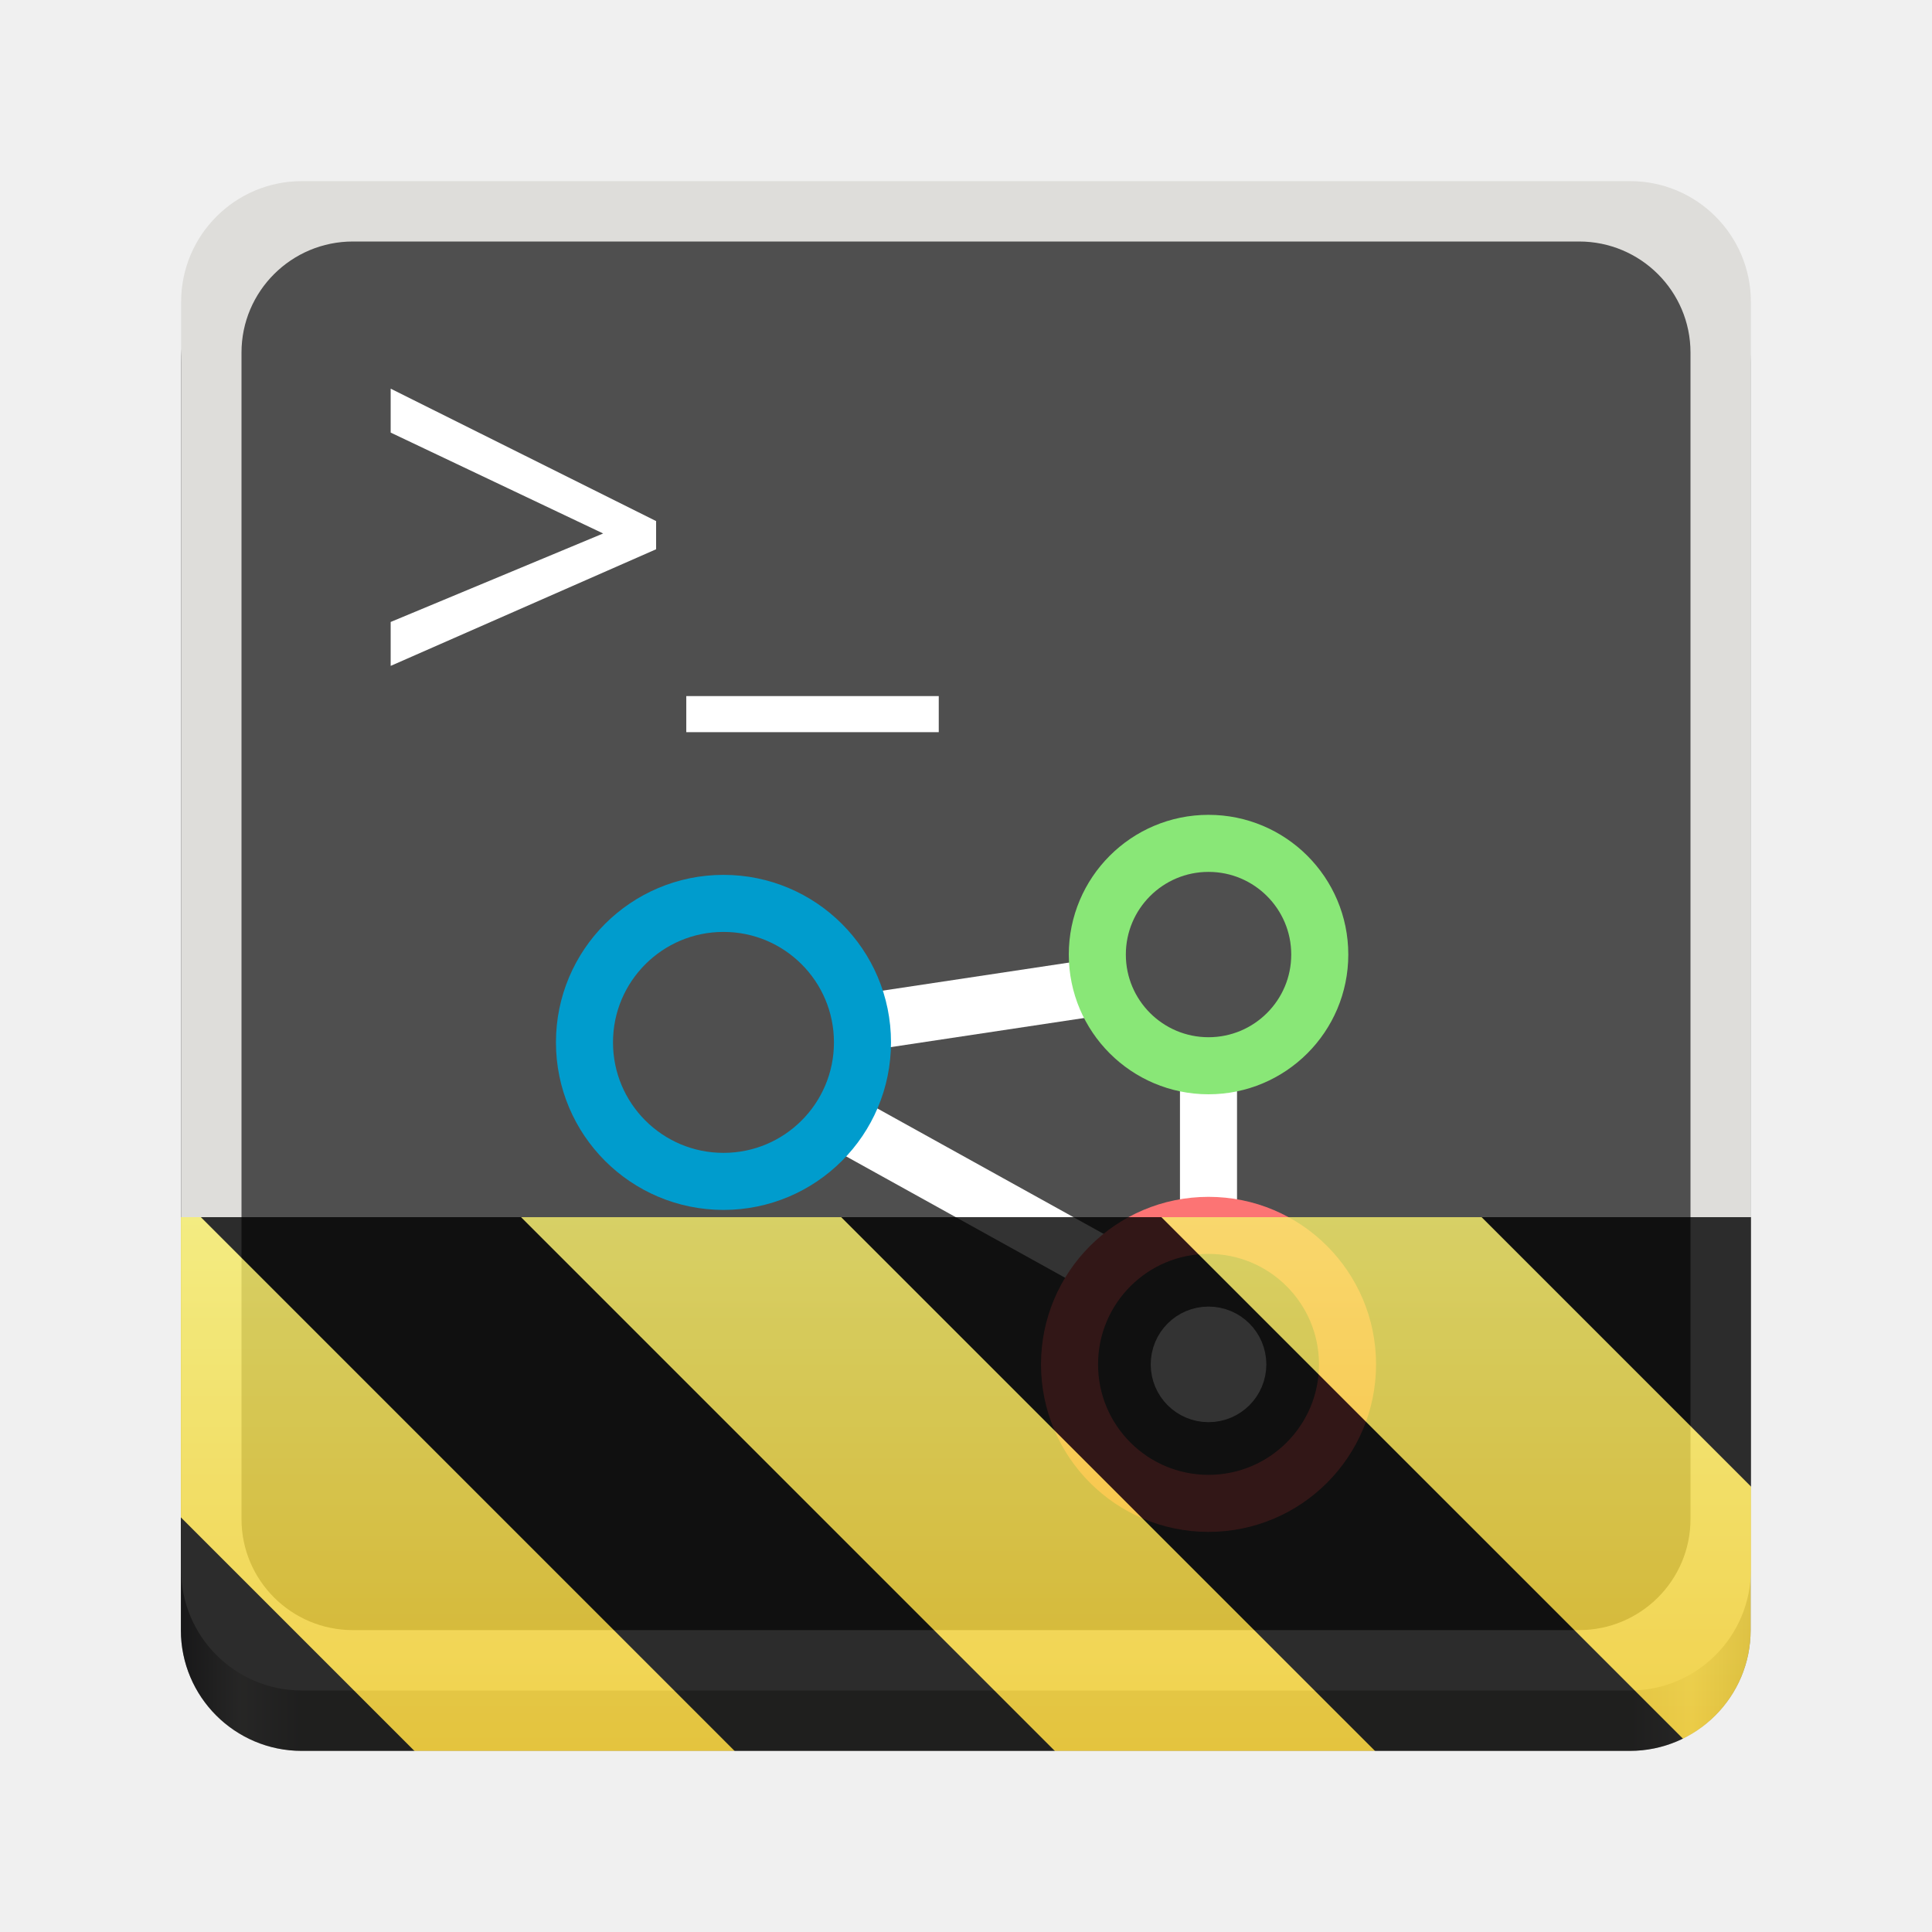
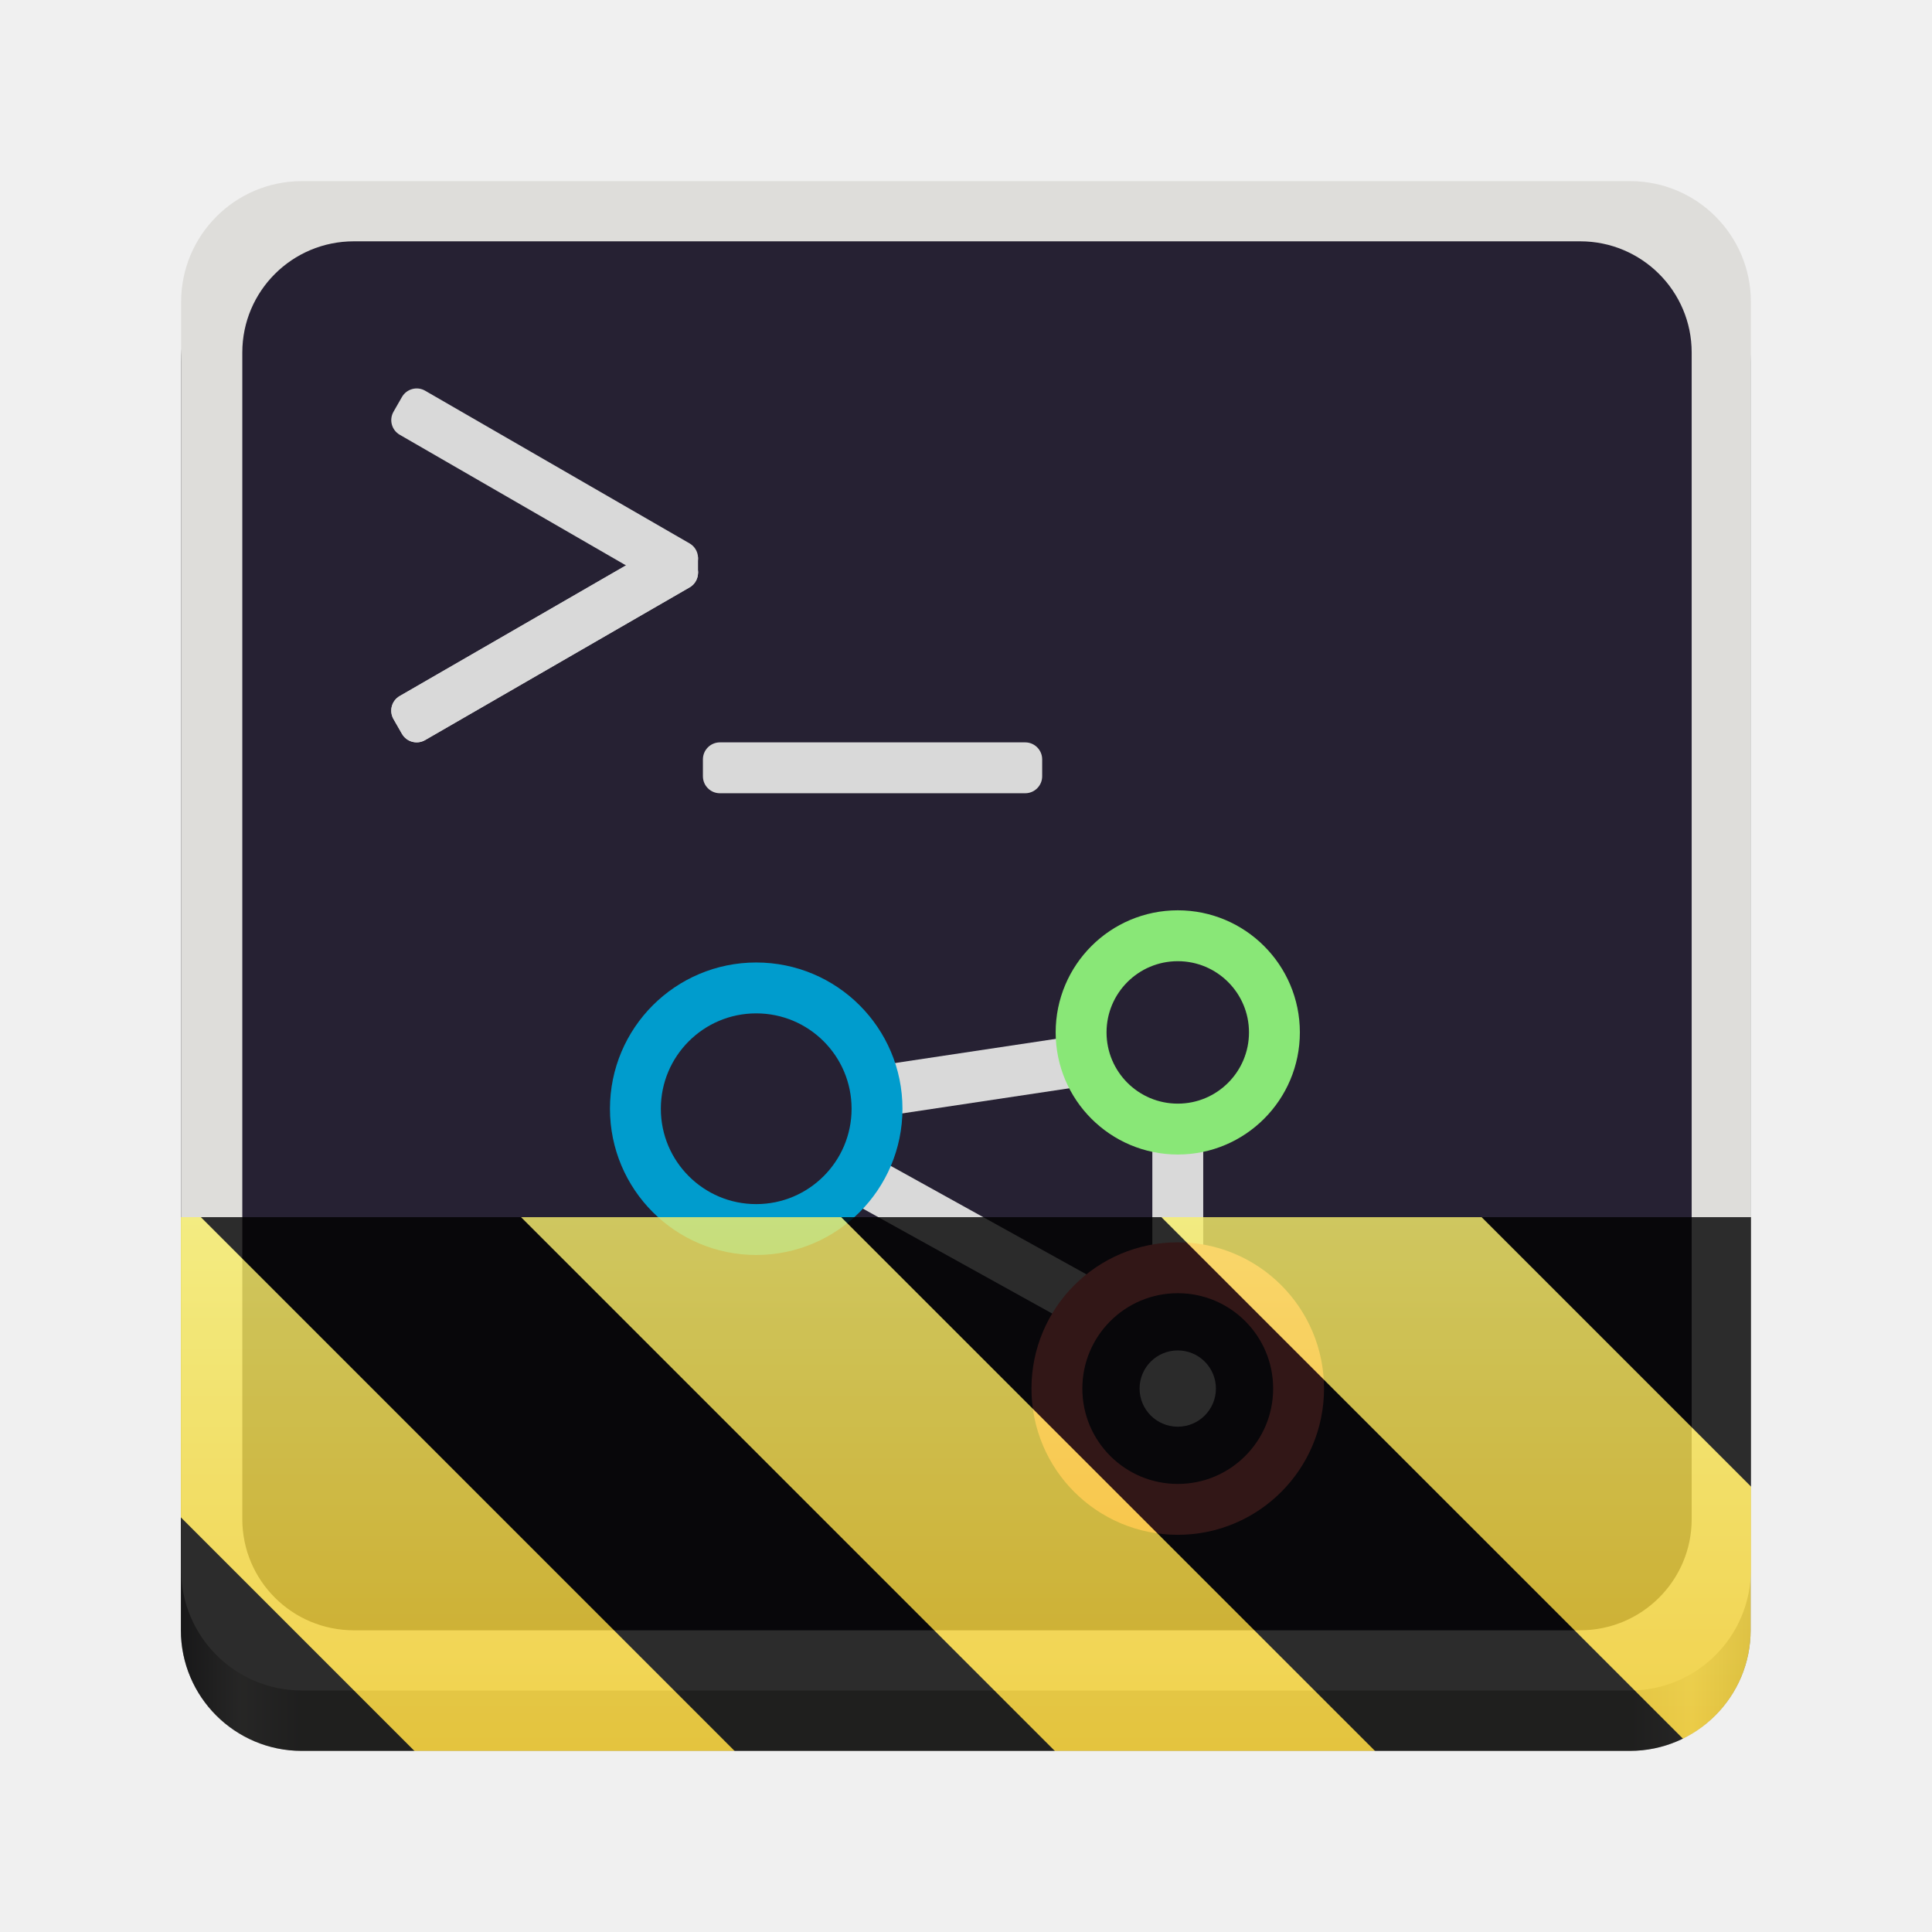
<svg xmlns="http://www.w3.org/2000/svg" height="128px" viewBox="0 0 128 128" width="128px">
  <filter id="a" height="100%" width="100%" x="0%" y="0%">
    <feColorMatrix color-interpolation-filters="sRGB" values="0 0 0 0 1 0 0 0 0 1 0 0 0 0 1 0 0 0 1 0" />
  </filter>
  <linearGradient id="b" gradientTransform="matrix(0.232143 0 0 0.328947 -8.58254 263.827)" gradientUnits="userSpaceOnUse" x1="88.596" x2="536.596" y1="-449.394" y2="-449.394">
    <stop offset="0" stop-color="#77767b" />
    <stop offset="0.038" stop-color="#c0bfbc" />
    <stop offset="0.077" stop-color="#9a9996" />
    <stop offset="0.923" stop-color="#9a9996" />
    <stop offset="0.962" stop-color="#c0bfbc" />
    <stop offset="1" stop-color="#77767b" />
  </linearGradient>
  <clipPath id="c">
    <rect height="128" width="128" />
  </clipPath>
  <clipPath id="d">
    <rect height="128" width="128" />
  </clipPath>
  <mask id="e">
    <g filter="url(#a)">
      <g clip-path="url(#d)" filter="url(#a)">
        <g clip-path="url(#c)">
          <path d="m 19.984 16 h 88 c 4.418 0 8 3.582 8 8 v 84 c 0 4.418 -3.582 8 -8 8 h -88 c -4.418 0 -8 -3.582 -8 -8 v -84 c 0 -4.418 3.582 -8 8 -8 z m 0 0" fill="url(#b)" />
          <path d="m 20 12 h 88 c 4.418 0 8 3.582 8 8 v 84 c 0 4.418 -3.582 8 -8 8 h -88 c -4.418 0 -8 -3.582 -8 -8 v -84 c 0 -4.418 3.582 -8 8 -8 z m 0 0" fill="#deddda" />
-           <path d="m 23.383 16 h 81.234 c 4.078 0 7.383 3.297 7.383 7.359 v 77.281 c 0 4.062 -3.305 7.359 -7.383 7.359 h -81.234 c -4.078 0 -7.383 -3.297 -7.383 -7.359 v -77.281 c 0 -4.062 3.305 -7.359 7.383 -7.359 z m 0 0" fill="#4f4f4f" />
-           <path d="m 56.859 241.785 l 15.926 -2.398" fill="#ff0000" stroke="#ffffff" stroke-width="3.78" transform="matrix(1 0 0 1 0.015646 -174)" />
-           <path d="m 80.051 255.262 v -10.695" fill="none" stroke="#ffffff" stroke-width="3.78" transform="matrix(1 0 0 1 0.015646 -174)" />
-           <path d="m 55.5 248.152 l 18.23 10.105" fill="none" stroke="#ffffff" stroke-width="3.78" transform="matrix(1 0 0 1 0.015646 -174)" />
-           <path d="m 57.125 243.059 c 0 5.09 -4.121 9.211 -9.207 9.211 c -5.09 0 -9.211 -4.121 -9.211 -9.211 c 0 -5.086 4.121 -9.207 9.211 -9.207 c 5.086 0 9.207 4.121 9.207 9.207 z m 0 0" fill="#4f4f4f" stroke="#009ccd" stroke-width="3.78" transform="matrix(1 0 0 1 0.015646 -174)" />
-           <path d="m 87.422 237.242 c 0 4.07 -3.301 7.367 -7.371 7.367 c -4.066 0 -7.367 -3.297 -7.367 -7.367 c 0 -4.07 3.301 -7.367 7.367 -7.367 c 4.07 0 7.371 3.297 7.371 7.367 z m 0 0" fill="#4f4f4f" stroke="#89e777" stroke-width="3.78" transform="matrix(1 0 0 1 0.015646 -174)" />
-           <path d="m 89.262 264.395 c 0 5.086 -4.121 9.207 -9.211 9.207 c -5.086 0 -9.207 -4.121 -9.207 -9.207 c 0 -5.086 4.121 -9.211 9.207 -9.211 c 5.09 0 9.211 4.125 9.211 9.211 z m 0 0" fill="#4f4f4f" stroke="#fc7474" stroke-width="3.78" transform="matrix(1 0 0 1 0.015646 -174)" />
-           <path d="m 81.992 264.395 c 0 1.07 -0.867 1.938 -1.941 1.938 c -1.07 0 -1.938 -0.867 -1.938 -1.938 c 0 -1.074 0.867 -1.941 1.938 -1.941 c 1.074 0 1.941 0.867 1.941 1.941 z m 0 0" fill="#ffffff" stroke="#ffffff" stroke-width="3.78" transform="matrix(1 0 0 1 0.015646 -174)" />
-           <path d="m 25.883 41.207 l 14.078 -5.863 l -14.078 -6.684 v -2.91 l 17.586 8.773 v 1.867 l -17.586 7.727 z m 0 0" fill="#ffffff" />
-           <path d="m 62.195 48.508 h -16.727 v -2.391 h 16.727 z m 0 0" fill="#ffffff" />
+           <path d="m 23.441 15.988 h 81.25 c 4.078 0 7.387 3.297 7.387 7.363 v 77.297 c 0 4.066 -3.309 7.363 -7.387 7.363 h -81.25 c -4.082 0 -7.387 -3.297 -7.387 -7.363 v -77.297 c 0 -4.066 3.305 -7.363 7.387 -7.363 z m 0 0" fill="#262133" />
+           <path d="m 46.57 50.309 c 0 -0.621 0.504 -1.125 1.125 -1.125 h 20.227 c 0.621 0 1.125 0.504 1.125 1.125 v 1.121 c 0 0.621 -0.504 1.125 -1.125 1.125 h -20.227 c -0.621 0 -1.125 -0.504 -1.125 -1.125 z m 0 0" fill="#d9d9d9" />
+           <path d="m 26.633 26.297 c 0.312 -0.535 1 -0.723 1.535 -0.41 l 17.516 10.113 c 0.539 0.309 0.723 0.996 0.414 1.535 l -0.562 0.973 c -0.309 0.535 -0.996 0.723 -1.535 0.41 l -17.516 -10.113 c -0.539 -0.309 -0.723 -0.996 -0.41 -1.535 z m 0 0" fill="#d9d9d9" />
+           <path d="m 26.074 47.648 c -0.312 -0.539 -0.129 -1.227 0.41 -1.535 l 17.516 -10.113 c 0.539 -0.309 1.227 -0.125 1.535 0.41 l 0.562 0.973 c 0.309 0.539 0.125 1.227 -0.414 1.535 l -17.516 10.113 c -0.535 0.312 -1.223 0.129 -1.535 -0.41 z m 0 0" fill="#d9d9d9" />
+           <path d="m 26.074 47.648 c -0.312 -0.539 -0.129 -1.227 0.41 -1.535 l 17.516 -10.113 c 0.539 -0.309 1.227 -0.125 1.535 0.41 l 0.562 0.973 c 0.309 0.539 0.125 1.227 -0.414 1.535 l -17.516 10.113 c -0.535 0.312 -1.223 0.129 -1.535 -0.41 z m 0 0" fill="#d9d9d9" />
+           <path d="m 92.61 93.342 l 8.214 -1.235" fill="#d9d9d9" stroke="#d9d9d9" stroke-width="2" transform="matrix(1.685427 0 0 1.685427 -98.21649 -84.97381)" />
+           <path d="m 104.572 100.293 v -5.516" fill="none" stroke="#d9d9d9" stroke-width="2" transform="matrix(1.685427 0 0 1.685427 -98.21649 -84.97381)" />
+           <path d="m 91.91 96.626 l 9.4 5.21" fill="#d9d9d9" stroke="#d9d9d9" stroke-width="2" transform="matrix(1.685427 0 0 1.685427 -98.21649 -84.97381)" />
+           <path d="m 92.749 94 c 0 2.621 -2.125 4.749 -4.749 4.749 c -2.624 0 -4.749 -2.128 -4.749 -4.749 c 0 -2.624 2.125 -4.749 4.749 -4.749 c 2.624 0 4.749 2.125 4.749 4.749 z m 0 0" fill="none" stroke="#009ccd" stroke-width="2" transform="matrix(1.685427 0 0 1.685427 -98.21649 -84.97381)" />
+           <path d="m 108.37 90.999 c 0 2.1 -1.701 3.801 -3.799 3.801 c -2.1 0 -3.801 -1.701 -3.801 -3.801 c 0 -2.097 1.701 -3.799 3.801 -3.799 c 2.097 0 3.799 1.701 3.799 3.799 z m 0 0" fill="none" stroke="#89e777" stroke-width="2" transform="matrix(1.685427 0 0 1.685427 -98.21649 -84.97381)" />
+           <path d="m 109.32 105 c 0 2.624 -2.128 4.749 -4.749 4.749 c -2.624 0 -4.751 -2.125 -4.751 -4.749 c 0 -2.624 2.128 -4.749 4.751 -4.749 c 2.621 0 4.749 2.125 4.749 4.749 z m 0 0" fill="none" stroke="#fc7474" stroke-width="2" transform="matrix(1.685427 0 0 1.685427 -98.21649 -84.97381)" />
+           <path d="m 105.57 105 c 0 0.552 -0.447 0.999 -0.999 0.999 c -0.554 0 -1.001 -0.447 -1.001 -0.999 c 0 -0.552 0.447 -0.999 1.001 -0.999 c 0.552 0 0.999 0.447 0.999 0.999 z m 0 0" fill="#d9d9d9" stroke="#d9d9d9" transform="matrix(1.685427 0 0 1.685427 -98.21649 -84.97381)" />
+           <path d="m 44.246 36.922 h 2 v 1.039 h -2 z m 0 0" fill="#d9d9d9" />
        </g>
      </g>
    </g>
  </mask>
  <mask id="f">
    <g filter="url(#a)">
      <rect fill-opacity="0.8" height="184.32" width="184.32" x="-28.16" y="-28.16" />
    </g>
  </mask>
  <linearGradient id="g" gradientTransform="matrix(0 0.37 -0.98462 0 295.385 -30.36)" gradientUnits="userSpaceOnUse" x1="300" x2="428" y1="235" y2="235">
    <stop offset="0" stop-color="#f9f06b" />
    <stop offset="1" stop-color="#f5c211" />
  </linearGradient>
  <clipPath id="h">
    <rect height="128" width="128" />
  </clipPath>
  <clipPath id="i">
    <rect height="128" width="128" />
  </clipPath>
  <path d="m 19.984 16 h 88 c 4.418 0 8 3.582 8 8 v 84 c 0 4.418 -3.582 8 -8 8 h -88 c -4.418 0 -8 -3.582 -8 -8 v -84 c 0 -4.418 3.582 -8 8 -8 z m 0 0" fill="url(#b)" />
  <path d="m 20 12 h 88 c 4.418 0 8 3.582 8 8 v 84 c 0 4.418 -3.582 8 -8 8 h -88 c -4.418 0 -8 -3.582 -8 -8 v -84 c 0 -4.418 3.582 -8 8 -8 z m 0 0" fill="#deddda" />
-   <path d="m 23.383 16 h 81.234 c 4.078 0 7.383 3.297 7.383 7.359 v 77.281 c 0 4.062 -3.305 7.359 -7.383 7.359 h -81.234 c -4.078 0 -7.383 -3.297 -7.383 -7.359 v -77.281 c 0 -4.062 3.305 -7.359 7.383 -7.359 z m 0 0" fill="#4f4f4f" />
-   <g stroke-width="3.78">
-     <path d="m 56.875 67.785 l 15.926 -2.398" fill="#ff0000" stroke="#ffffff" />
-     <path d="m 80.066 81.262 v -10.695" fill="none" stroke="#ffffff" />
-     <path d="m 55.516 74.152 l 18.23 10.105" fill="none" stroke="#ffffff" />
-     <path d="m 57.141 69.059 c 0 5.09 -4.121 9.211 -9.207 9.211 c -5.09 0 -9.211 -4.121 -9.211 -9.211 c 0 -5.086 4.121 -9.207 9.211 -9.207 c 5.086 0 9.207 4.121 9.207 9.207 z m 0 0" fill="#4f4f4f" stroke="#009ccd" />
-     <path d="m 87.438 63.242 c 0 4.07 -3.301 7.367 -7.371 7.367 c -4.066 0 -7.367 -3.297 -7.367 -7.367 c 0 -4.07 3.301 -7.367 7.367 -7.367 c 4.07 0 7.371 3.297 7.371 7.367 z m 0 0" fill="#4f4f4f" stroke="#89e777" />
-     <path d="m 89.277 90.395 c 0 5.086 -4.121 9.207 -9.211 9.207 c -5.086 0 -9.207 -4.121 -9.207 -9.207 c 0 -5.086 4.121 -9.211 9.207 -9.211 c 5.09 0 9.211 4.125 9.211 9.211 z m 0 0" fill="#4f4f4f" stroke="#fc7474" />
-     <path d="m 82.008 90.395 c 0 1.07 -0.867 1.938 -1.941 1.938 c -1.07 0 -1.938 -0.867 -1.938 -1.938 c 0 -1.074 0.867 -1.941 1.938 -1.941 c 1.074 0 1.941 0.867 1.941 1.941 z m 0 0" fill="#ffffff" stroke="#ffffff" />
+   <path d="m 23.441 15.988 h 81.25 c 4.078 0 7.387 3.297 7.387 7.363 v 77.297 c 0 4.066 -3.309 7.363 -7.387 7.363 h -81.25 c -4.082 0 -7.387 -3.297 -7.387 -7.363 v -77.297 c 0 -4.066 3.305 -7.363 7.387 -7.363 z m 0 0" fill="#262133" />
+   <path d="m 46.57 50.309 c 0 -0.621 0.504 -1.125 1.125 -1.125 h 20.227 c 0.621 0 1.125 0.504 1.125 1.125 v 1.121 c 0 0.621 -0.504 1.125 -1.125 1.125 h -20.227 c -0.621 0 -1.125 -0.504 -1.125 -1.125 z m 0 0" fill="#d9d9d9" />
+   <path d="m 26.633 26.297 c 0.312 -0.535 1 -0.723 1.535 -0.41 l 17.516 10.113 c 0.539 0.309 0.723 0.996 0.414 1.535 l -0.562 0.973 c -0.309 0.535 -0.996 0.723 -1.535 0.41 l -17.516 -10.113 c -0.539 -0.309 -0.723 -0.996 -0.41 -1.535 z m 0 0" fill="#d9d9d9" />
+   <path d="m 26.074 47.648 c -0.312 -0.539 -0.129 -1.227 0.41 -1.535 l 17.516 -10.113 c 0.539 -0.309 1.227 -0.125 1.535 0.41 l 0.562 0.973 c 0.309 0.539 0.125 1.227 -0.414 1.535 l -17.516 10.113 c -0.535 0.312 -1.223 0.129 -1.535 -0.41 z m 0 0" fill="#d9d9d9" />
+   <path d="m 26.074 47.648 c -0.312 -0.539 -0.129 -1.227 0.41 -1.535 l 17.516 -10.113 c 0.539 -0.309 1.227 -0.125 1.535 0.41 l 0.562 0.973 c 0.309 0.539 0.125 1.227 -0.414 1.535 l -17.516 10.113 c -0.535 0.312 -1.223 0.129 -1.535 -0.41 z m 0 0" fill="#d9d9d9" />
+   <g stroke-width="3.371">
+     <path d="m 57.871 72.348 l 13.844 -2.082" fill="#d9d9d9" stroke="#d9d9d9" />
+     <path d="m 78.031 84.062 v -9.297" fill="none" stroke="#d9d9d9" />
+     <path d="m 56.691 77.883 l 15.844 8.781" fill="#d9d9d9" stroke="#d9d9d9" />
+     <path d="m 58.105 73.457 c 0 4.418 -3.582 8.004 -8.004 8.004 c -4.422 0 -8.004 -3.586 -8.004 -8.004 c 0 -4.422 3.582 -8.004 8.004 -8.004 c 4.422 0 8.004 3.582 8.004 8.004 z m 0 0" fill="none" stroke="#009ccd" />
+     <path d="m 84.434 68.398 c 0 3.539 -2.867 6.406 -6.402 6.406 c -3.539 0 -6.406 -2.867 -6.406 -6.406 c 0 -3.535 2.867 -6.402 6.406 -6.402 c 3.535 0 6.402 2.867 6.402 6.402 z m 0 0" fill="none" stroke="#89e777" />
+     <path d="m 86.035 91.996 c 0 4.422 -3.586 8.004 -8.004 8.004 c -4.422 0 -8.008 -3.582 -8.008 -8.004 c 0 -4.422 3.586 -8.004 8.008 -8.004 c 4.418 0 8.004 3.582 8.004 8.004 z m 0 0" fill="none" stroke="#fc7474" />
  </g>
-   <path d="m 25.883 41.207 l 14.078 -5.863 l -14.078 -6.684 v -2.91 l 17.586 8.773 v 1.867 l -17.586 7.727 z m 0 0" fill="#ffffff" />
-   <path d="m 62.195 48.508 h -16.727 v -2.391 h 16.727 z m 0 0" fill="#ffffff" />
+   <path d="m 79.715 91.996 c 0 0.93 -0.754 1.684 -1.684 1.684 c -0.934 0 -1.688 -0.754 -1.688 -1.684 c 0 -0.93 0.754 -1.684 1.688 -1.684 c 0.93 0 1.684 0.754 1.684 1.684 z m 0 0" fill="#d9d9d9" stroke="#d9d9d9" stroke-width="1.685" />
+   <path d="m 44.246 36.922 h 2 v 1.039 h -2 z m 0 0" fill="#d9d9d9" />
  <g mask="url(#e)">
    <g clip-path="url(#i)">
      <g mask="url(#f)">
        <g clip-path="url(#h)">
          <path d="m 128 80.641 v 47.359 h -128 v -47.359 z m 0 0" fill="url(#g)" />
          <path d="m 13.309 80.641 l 47.355 47.359 h 21.215 l -47.359 -47.359 z m 42.422 0 l 47.363 47.359 h 21.215 l -47.363 -47.359 z m 42.43 0 l 29.84 29.84 v -21.211 l -8.629 -8.629 z m -98.16 7.906 v 21.215 l 18.238 18.238 h 21.215 z m 0 0" />
        </g>
      </g>
    </g>
  </g>
</svg>
